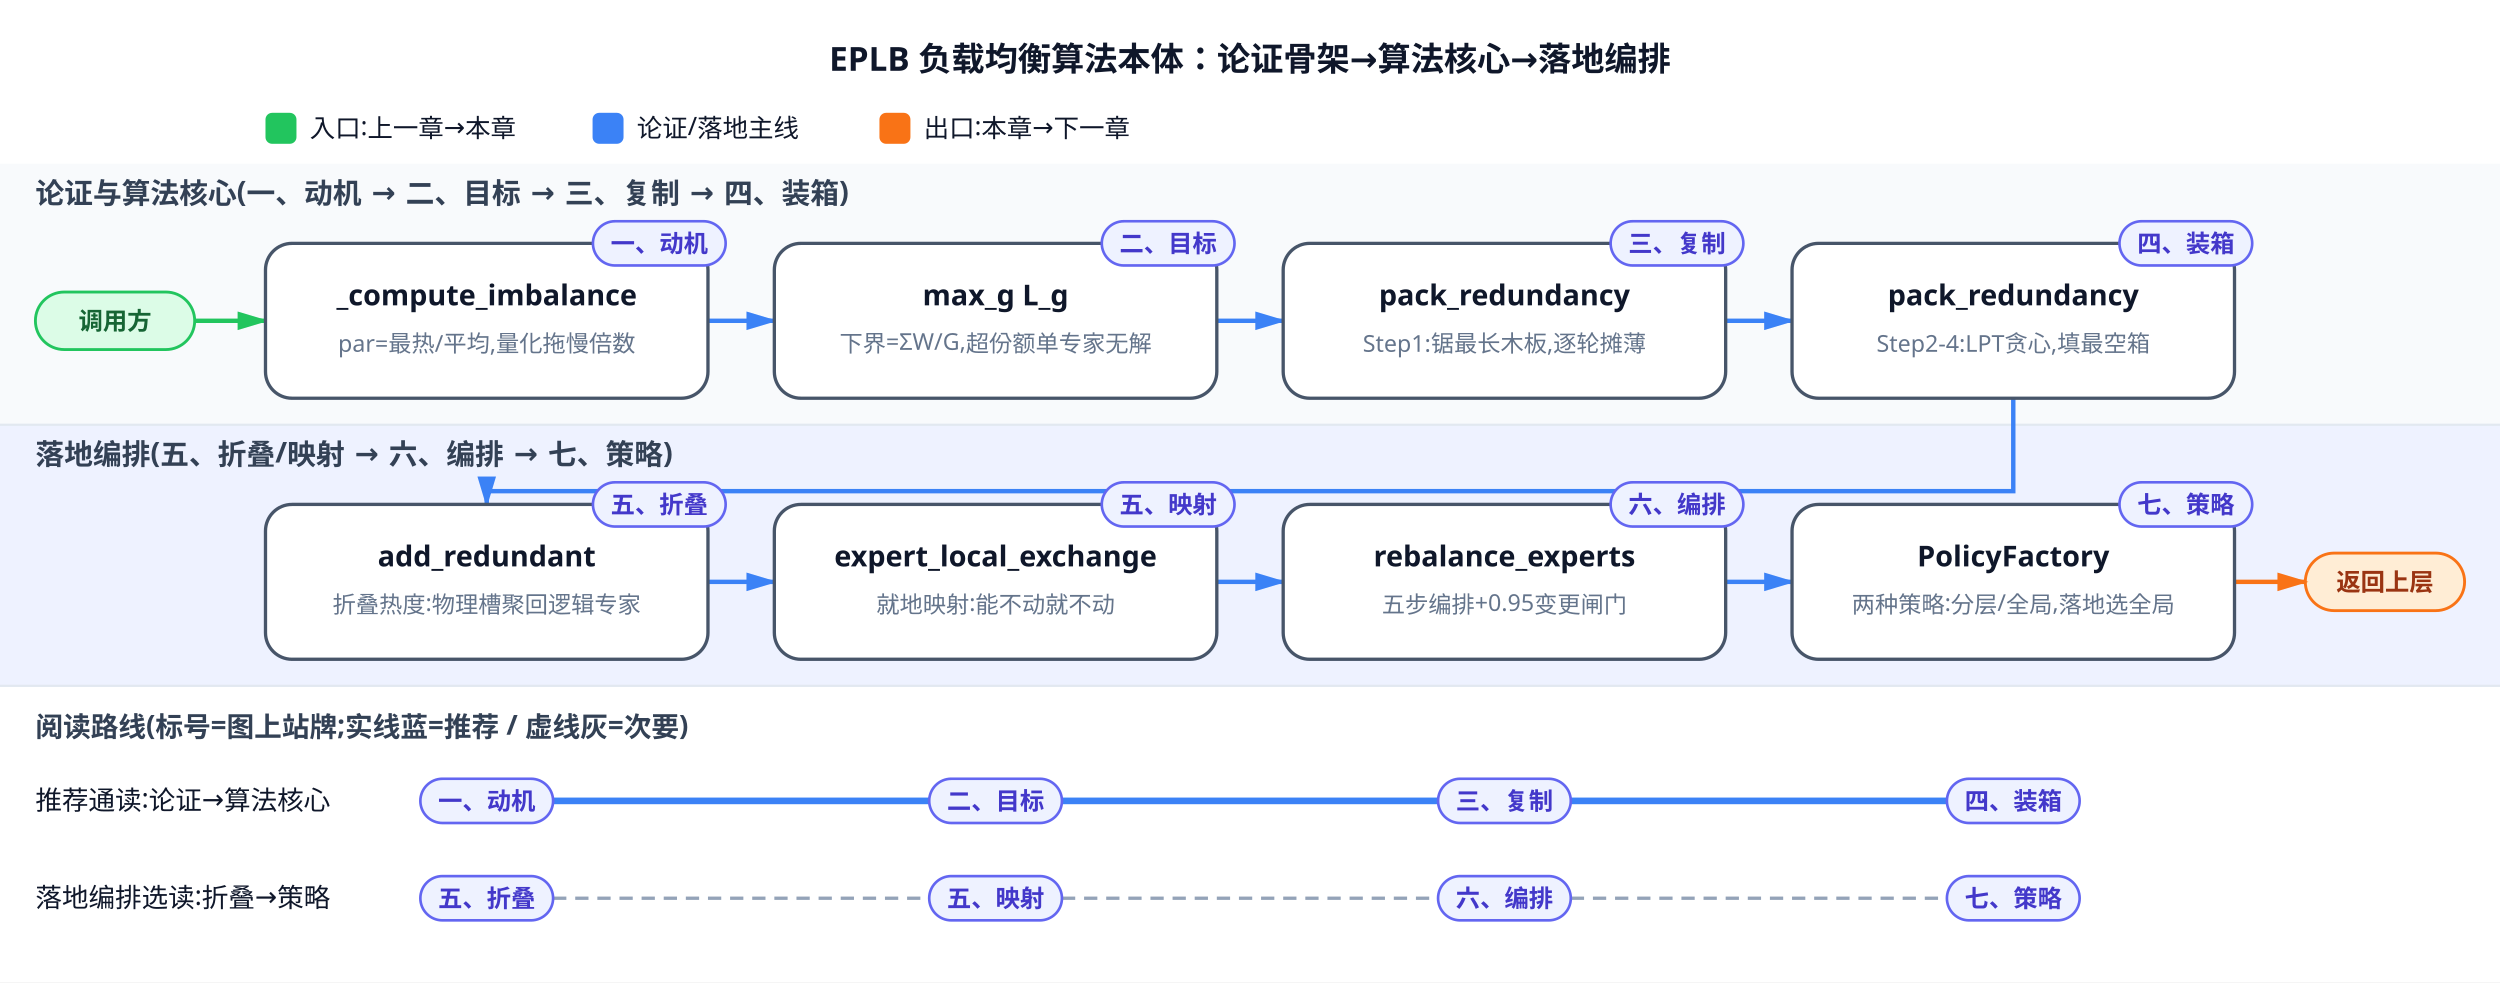
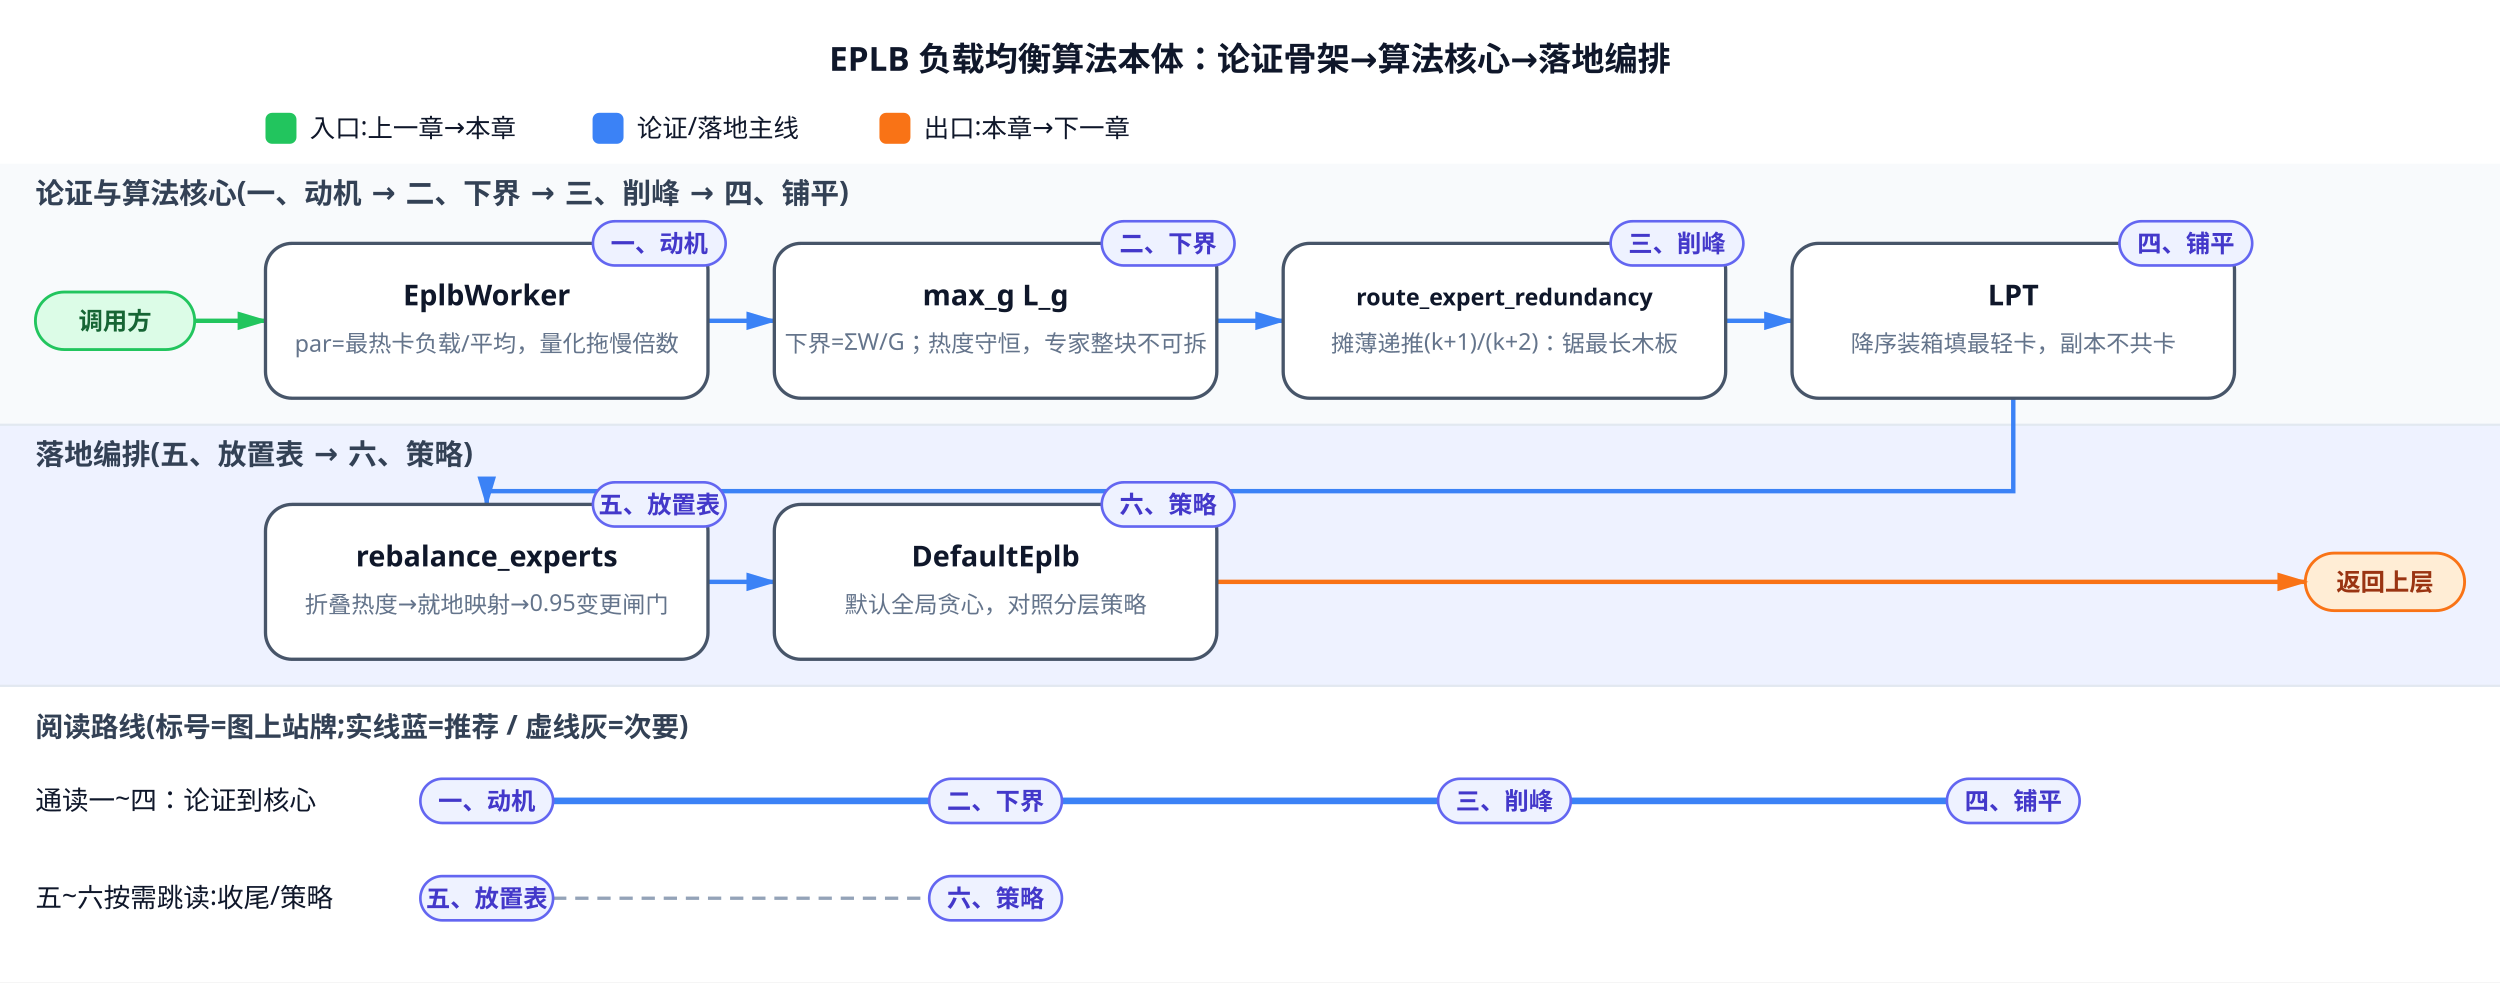
<svg xmlns="http://www.w3.org/2000/svg" viewBox="0 0 1130 444">
  <defs>
    <marker id="mEntry" viewBox="0 0 10 6" refX="9" refY="3" markerWidth="7" markerHeight="5" orient="auto">
      <path d="M0,0 L10,3 L0,6 Z" fill="#22c55e" />
    </marker>
    <marker id="mExit" viewBox="0 0 10 6" refX="9" refY="3" markerWidth="7" markerHeight="5" orient="auto">
      <path d="M0,0 L10,3 L0,6 Z" fill="#f97316" />
    </marker>
    <marker id="mMain" viewBox="0 0 10 6" refX="9" refY="3" markerWidth="7" markerHeight="5" orient="auto">
      <path d="M0,0 L10,3 L0,6 Z" fill="#3b82f6" />
    </marker>
  </defs>
  <rect width="1130" height="444" fill="white" />
  <text x="565.0" y="32" text-anchor="middle" font-family="sans-serif" font-size="15" font-weight="bold" fill="#0f172a">EPLB 负载均衡算法本体：论证骨架→算法核心→落地编排</text>
  <rect x="120" y="51" width="14" height="14" rx="3" fill="#22c55e" />
  <text x="140" y="62" font-family="sans-serif" font-size="11.5" fill="#0f172a">入口:上一章→本章</text>
  <rect x="267.84" y="51" width="14" height="14" rx="3" fill="#3b82f6" />
  <text x="287.84" y="62" font-family="sans-serif" font-size="11.5" fill="#0f172a">论证/落地主线</text>
  <rect x="397.51" y="51" width="14" height="14" rx="3" fill="#f97316" />
  <text x="417.51" y="62" font-family="sans-serif" font-size="11.5" fill="#0f172a">出口:本章→下一章</text>
  <rect x="0" y="74.0" width="1130" height="118.0" fill="#f8fafc" />
-   <text x="16" y="92.0" font-family="sans-serif" font-size="13" font-weight="bold" fill="#334155">论证与算法核心(一、动机 → 二、目标 → 三、复制 → 四、装箱)</text>
+   <text x="16" y="92.0" font-family="sans-serif" font-size="13" font-weight="bold" fill="#334155">论证与算法核心(一、动机 → 二、下界 → 三、削峰 → 四、铺平)</text>
  <rect x="0" y="192.0" width="1130" height="118.0" fill="#eef2ff" />
-   <text x="16" y="210.0" font-family="sans-serif" font-size="13" font-weight="bold" fill="#334155">落地编排(五、折叠/映射 → 六、编排 → 七、策略)</text>
+   <text x="16" y="210.0" font-family="sans-serif" font-size="13" font-weight="bold" fill="#334155">落地编排(五、放置表 → 六、策略)</text>
  <line x1="0" y1="192.0" x2="1130" y2="192.0" stroke="#e2e8f0" stroke-width="1" />
  <line x1="0" y1="310.0" x2="1130" y2="310.0" stroke="#e2e8f0" stroke-width="1" />
  <rect x="16" y="132.0" width="72" height="26" rx="13.0" fill="#dcfce7" stroke="#22c55e" stroke-width="1.3" />
  <text x="52.0" y="149.0" text-anchor="middle" font-family="sans-serif" font-size="11" font-weight="bold" fill="#166534">调用方</text>
  <line x1="88" y1="145.0" x2="120.0" y2="145.0" stroke="#22c55e" stroke-width="2" marker-end="url(#mEntry)" />
  <rect x="1042.0" y="250.0" width="72" height="26" rx="13.0" fill="#ffedd5" stroke="#f97316" stroke-width="1.3" />
  <text x="1078.0" y="267.0" text-anchor="middle" font-family="sans-serif" font-size="11" font-weight="bold" fill="#9a3412">返回上层</text>
-   <line x1="1010.0" y1="263.0" x2="1042.0" y2="263.0" stroke="#f97316" stroke-width="2" marker-end="url(#mExit)" />
+   <line x1="550.0" y1="263.0" x2="1042.0" y2="263.0" stroke="#f97316" stroke-width="2" marker-end="url(#mExit)" />
  <line x1="320.0" y1="145.0" x2="350.0" y2="145.0" stroke="#3b82f6" stroke-width="2" marker-end="url(#mMain)" />
  <line x1="550.0" y1="145.0" x2="580.0" y2="145.0" stroke="#3b82f6" stroke-width="2" marker-end="url(#mMain)" />
  <line x1="780.0" y1="145.0" x2="810.0" y2="145.0" stroke="#3b82f6" stroke-width="2" marker-end="url(#mMain)" />
  <line x1="320.0" y1="263.0" x2="350.0" y2="263.0" stroke="#3b82f6" stroke-width="2" marker-end="url(#mMain)" />
-   <line x1="550.0" y1="263.0" x2="580.0" y2="263.0" stroke="#3b82f6" stroke-width="2" marker-end="url(#mMain)" />
-   <line x1="780.0" y1="263.0" x2="810.0" y2="263.0" stroke="#3b82f6" stroke-width="2" marker-end="url(#mMain)" />
  <path d="M 910.0,180.0 L 910.0,222.0 L 220.0,222.0 L 220.0,228.0" fill="none" stroke="#3b82f6" stroke-width="2" marker-end="url(#mMain)" />
  <rect x="120.0" y="110.0" width="200" height="70" rx="12" fill="#ffffff" stroke="#475569" stroke-width="1.5" />
-   <text x="220.0" y="138.0" text-anchor="middle" font-family="sans-serif" font-size="13" font-weight="bold" fill="#0f172a">_compute_imbalance</text>
-   <text x="220.0" y="159.0" text-anchor="middle" font-family="sans-serif" font-size="10.5" fill="#64748b">par=最热/平均,量化拖慢倍数</text>
+   <text x="220.0" y="138.0" text-anchor="middle" font-family="sans-serif" font-size="13" font-weight="bold" fill="#0f172a">EplbWorker</text>
+   <text x="220.0" y="159.0" text-anchor="middle" font-family="sans-serif" font-size="10.5" fill="#64748b">par=最热卡负载/平均，量化拖慢倍数</text>
  <rect x="268.0" y="100.0" width="60" height="20" rx="10.0" fill="#eef2ff" stroke="#6366f1" stroke-width="1.2" />
  <text x="298.0" y="114.0" text-anchor="middle" font-family="sans-serif" font-size="11" font-weight="bold" fill="#4338ca">一、动机</text>
  <rect x="350.0" y="110.0" width="200" height="70" rx="12" fill="#ffffff" stroke="#475569" stroke-width="1.5" />
  <text x="450.0" y="138.0" text-anchor="middle" font-family="sans-serif" font-size="13" font-weight="bold" fill="#0f172a">max_g L_g</text>
-   <text x="450.0" y="159.0" text-anchor="middle" font-family="sans-serif" font-size="10.5" fill="#64748b">下界=ΣW/G,超份额单专家无解</text>
+   <text x="450.0" y="159.0" text-anchor="middle" font-family="sans-serif" font-size="10.5" fill="#64748b">下界=ΣW/G；热度守恒，专家整块不可拆</text>
  <rect x="498.0" y="100.0" width="60" height="20" rx="10.0" fill="#eef2ff" stroke="#6366f1" stroke-width="1.2" />
-   <text x="528.0" y="114.0" text-anchor="middle" font-family="sans-serif" font-size="11" font-weight="bold" fill="#4338ca">二、目标</text>
+   <text x="528.0" y="114.0" text-anchor="middle" font-family="sans-serif" font-size="11" font-weight="bold" fill="#4338ca">二、下界</text>
  <rect x="580.0" y="110.0" width="200" height="70" rx="12" fill="#ffffff" stroke="#475569" stroke-width="1.5" />
-   <text x="680.0" y="138.0" text-anchor="middle" font-family="sans-serif" font-size="13" font-weight="bold" fill="#0f172a">pack_redundancy</text>
-   <text x="680.0" y="159.0" text-anchor="middle" font-family="sans-serif" font-size="10.5" fill="#64748b">Step1:锯最长木板,逐轮摊薄</text>
+   <text x="680.0" y="138.0" text-anchor="middle" font-family="sans-serif" font-size="10.5" font-weight="bold" fill="#0f172a">route_expert_redundancy</text>
+   <text x="680.0" y="159.0" text-anchor="middle" font-family="sans-serif" font-size="10.5" fill="#64748b">摊薄递推(k+1)/(k+2)：锯最长木板</text>
  <rect x="728.0" y="100.0" width="60" height="20" rx="10.0" fill="#eef2ff" stroke="#6366f1" stroke-width="1.2" />
-   <text x="758.0" y="114.0" text-anchor="middle" font-family="sans-serif" font-size="11" font-weight="bold" fill="#4338ca">三、复制</text>
+   <text x="758.0" y="114.0" text-anchor="middle" font-family="sans-serif" font-size="11" font-weight="bold" fill="#4338ca">三、削峰</text>
  <rect x="810.0" y="110.0" width="200" height="70" rx="12" fill="#ffffff" stroke="#475569" stroke-width="1.5" />
-   <text x="910.0" y="138.0" text-anchor="middle" font-family="sans-serif" font-size="13" font-weight="bold" fill="#0f172a">pack_redundancy</text>
-   <text x="910.0" y="159.0" text-anchor="middle" font-family="sans-serif" font-size="10.5" fill="#64748b">Step2-4:LPT贪心,填最空箱</text>
+   <text x="910.0" y="138.0" text-anchor="middle" font-family="sans-serif" font-size="13" font-weight="bold" fill="#0f172a">LPT</text>
+   <text x="910.0" y="159.0" text-anchor="middle" font-family="sans-serif" font-size="10.5" fill="#64748b">降序装箱填最轻卡，副本不共卡</text>
  <rect x="958.0" y="100.0" width="60" height="20" rx="10.0" fill="#eef2ff" stroke="#6366f1" stroke-width="1.2" />
-   <text x="988.0" y="114.0" text-anchor="middle" font-family="sans-serif" font-size="11" font-weight="bold" fill="#4338ca">四、装箱</text>
+   <text x="988.0" y="114.0" text-anchor="middle" font-family="sans-serif" font-size="11" font-weight="bold" fill="#4338ca">四、铺平</text>
  <rect x="120.0" y="228.0" width="200" height="70" rx="12" fill="#ffffff" stroke="#475569" stroke-width="1.5" />
-   <text x="220.0" y="256.0" text-anchor="middle" font-family="sans-serif" font-size="13" font-weight="bold" fill="#0f172a">add_redundant</text>
-   <text x="220.0" y="277.0" text-anchor="middle" font-family="sans-serif" font-size="10.5" fill="#64748b">折叠热度:物理槽聚回逻辑专家</text>
+   <text x="220.0" y="256.0" text-anchor="middle" font-family="sans-serif" font-size="13" font-weight="bold" fill="#0f172a">rebalance_experts</text>
+   <text x="220.0" y="277.0" text-anchor="middle" font-family="sans-serif" font-size="10.5" fill="#64748b">折叠热度→就地映射→0.95变更闸门</text>
  <rect x="268.0" y="218.0" width="60" height="20" rx="10.0" fill="#eef2ff" stroke="#6366f1" stroke-width="1.2" />
-   <text x="298.0" y="232.0" text-anchor="middle" font-family="sans-serif" font-size="11" font-weight="bold" fill="#4338ca">五、折叠</text>
+   <text x="298.0" y="232.0" text-anchor="middle" font-family="sans-serif" font-size="11" font-weight="bold" fill="#4338ca">五、放置表</text>
  <rect x="350.0" y="228.0" width="200" height="70" rx="12" fill="#ffffff" stroke="#475569" stroke-width="1.5" />
-   <text x="450.0" y="256.0" text-anchor="middle" font-family="sans-serif" font-size="13" font-weight="bold" fill="#0f172a">expert_local_exchange</text>
-   <text x="450.0" y="277.0" text-anchor="middle" font-family="sans-serif" font-size="10.5" fill="#64748b">就地映射:能不动就不动</text>
+   <text x="450.0" y="256.0" text-anchor="middle" font-family="sans-serif" font-size="13" font-weight="bold" fill="#0f172a">DefaultEplb</text>
+   <text x="450.0" y="277.0" text-anchor="middle" font-family="sans-serif" font-size="10.5" fill="#64748b">默认全局贪心，对照分层策略</text>
  <rect x="498.0" y="218.0" width="60" height="20" rx="10.0" fill="#eef2ff" stroke="#6366f1" stroke-width="1.2" />
-   <text x="528.0" y="232.0" text-anchor="middle" font-family="sans-serif" font-size="11" font-weight="bold" fill="#4338ca">五、映射</text>
-   <rect x="580.0" y="228.0" width="200" height="70" rx="12" fill="#ffffff" stroke="#475569" stroke-width="1.5" />
-   <text x="680.0" y="256.0" text-anchor="middle" font-family="sans-serif" font-size="13" font-weight="bold" fill="#0f172a">rebalance_experts</text>
-   <text x="680.0" y="277.0" text-anchor="middle" font-family="sans-serif" font-size="10.5" fill="#64748b">五步编排+0.95变更闸门</text>
-   <rect x="728.0" y="218.0" width="60" height="20" rx="10.0" fill="#eef2ff" stroke="#6366f1" stroke-width="1.2" />
-   <text x="758.0" y="232.0" text-anchor="middle" font-family="sans-serif" font-size="11" font-weight="bold" fill="#4338ca">六、编排</text>
-   <rect x="810.0" y="228.0" width="200" height="70" rx="12" fill="#ffffff" stroke="#475569" stroke-width="1.5" />
-   <text x="910.0" y="256.0" text-anchor="middle" font-family="sans-serif" font-size="13" font-weight="bold" fill="#0f172a">PolicyFactory</text>
-   <text x="910.0" y="277.0" text-anchor="middle" font-family="sans-serif" font-size="10.5" fill="#64748b">两种策略:分层/全局,落地选全局</text>
-   <rect x="958.0" y="218.0" width="60" height="20" rx="10.0" fill="#eef2ff" stroke="#6366f1" stroke-width="1.2" />
-   <text x="988.0" y="232.0" text-anchor="middle" font-family="sans-serif" font-size="11" font-weight="bold" fill="#4338ca">七、策略</text>
+   <text x="528.0" y="232.0" text-anchor="middle" font-family="sans-serif" font-size="11" font-weight="bold" fill="#4338ca">六、策略</text>
  <text x="16" y="333.0" font-family="sans-serif" font-size="12.5" font-weight="bold" fill="#334155">阅读路线(标号=图上站牌;实线蓝=推荐 / 虚线灰=次要)</text>
-   <text x="16" y="366.0" font-family="sans-serif" font-size="12" fill="#0f172a">推荐通读:论证→算法核心</text>
+   <text x="16" y="366.0" font-family="sans-serif" font-size="12" fill="#0f172a">通读一~四：论证到核心</text>
  <line x1="220.0" y1="362.0" x2="910.0" y2="362.0" stroke="#3b82f6" stroke-width="3" />
  <rect x="190.0" y="352.0" width="60" height="20" rx="10.0" fill="#eef2ff" stroke="#6366f1" stroke-width="1.2" />
  <text x="220.0" y="366.0" text-anchor="middle" font-family="sans-serif" font-size="11" font-weight="bold" fill="#4338ca">一、动机</text>
  <rect x="420.0" y="352.0" width="60" height="20" rx="10.0" fill="#eef2ff" stroke="#6366f1" stroke-width="1.2" />
-   <text x="450.0" y="366.0" text-anchor="middle" font-family="sans-serif" font-size="11" font-weight="bold" fill="#4338ca">二、目标</text>
+   <text x="450.0" y="366.0" text-anchor="middle" font-family="sans-serif" font-size="11" font-weight="bold" fill="#4338ca">二、下界</text>
  <rect x="650.0" y="352.0" width="60" height="20" rx="10.0" fill="#eef2ff" stroke="#6366f1" stroke-width="1.2" />
-   <text x="680.0" y="366.0" text-anchor="middle" font-family="sans-serif" font-size="11" font-weight="bold" fill="#4338ca">三、复制</text>
+   <text x="680.0" y="366.0" text-anchor="middle" font-family="sans-serif" font-size="11" font-weight="bold" fill="#4338ca">三、削峰</text>
  <rect x="880.0" y="352.0" width="60" height="20" rx="10.0" fill="#eef2ff" stroke="#6366f1" stroke-width="1.2" />
-   <text x="910.0" y="366.0" text-anchor="middle" font-family="sans-serif" font-size="11" font-weight="bold" fill="#4338ca">四、装箱</text>
-   <text x="16" y="410.0" font-family="sans-serif" font-size="12" fill="#0f172a">落地编排选读:折叠→策略</text>
-   <line x1="220.0" y1="406.0" x2="910.0" y2="406.0" stroke="#94a3b8" stroke-width="1.5" stroke-dasharray="6,4" />
+   <text x="910.0" y="366.0" text-anchor="middle" font-family="sans-serif" font-size="11" font-weight="bold" fill="#4338ca">四、铺平</text>
+   <text x="16" y="410.0" font-family="sans-serif" font-size="12" fill="#0f172a">五~六按需跳读:收尾/策略</text>
+   <line x1="220.0" y1="406.0" x2="450.0" y2="406.0" stroke="#94a3b8" stroke-width="1.5" stroke-dasharray="6,4" />
  <rect x="190.0" y="396.0" width="60" height="20" rx="10.0" fill="#eef2ff" stroke="#6366f1" stroke-width="1.2" />
-   <text x="220.0" y="410.0" text-anchor="middle" font-family="sans-serif" font-size="11" font-weight="bold" fill="#4338ca">五、折叠</text>
+   <text x="220.0" y="410.0" text-anchor="middle" font-family="sans-serif" font-size="11" font-weight="bold" fill="#4338ca">五、放置表</text>
  <rect x="420.0" y="396.0" width="60" height="20" rx="10.0" fill="#eef2ff" stroke="#6366f1" stroke-width="1.2" />
-   <text x="450.0" y="410.0" text-anchor="middle" font-family="sans-serif" font-size="11" font-weight="bold" fill="#4338ca">五、映射</text>
-   <rect x="650.0" y="396.0" width="60" height="20" rx="10.0" fill="#eef2ff" stroke="#6366f1" stroke-width="1.2" />
-   <text x="680.0" y="410.0" text-anchor="middle" font-family="sans-serif" font-size="11" font-weight="bold" fill="#4338ca">六、编排</text>
-   <rect x="880.0" y="396.0" width="60" height="20" rx="10.0" fill="#eef2ff" stroke="#6366f1" stroke-width="1.2" />
-   <text x="910.0" y="410.0" text-anchor="middle" font-family="sans-serif" font-size="11" font-weight="bold" fill="#4338ca">七、策略</text>
+   <text x="450.0" y="410.0" text-anchor="middle" font-family="sans-serif" font-size="11" font-weight="bold" fill="#4338ca">六、策略</text>
</svg>
